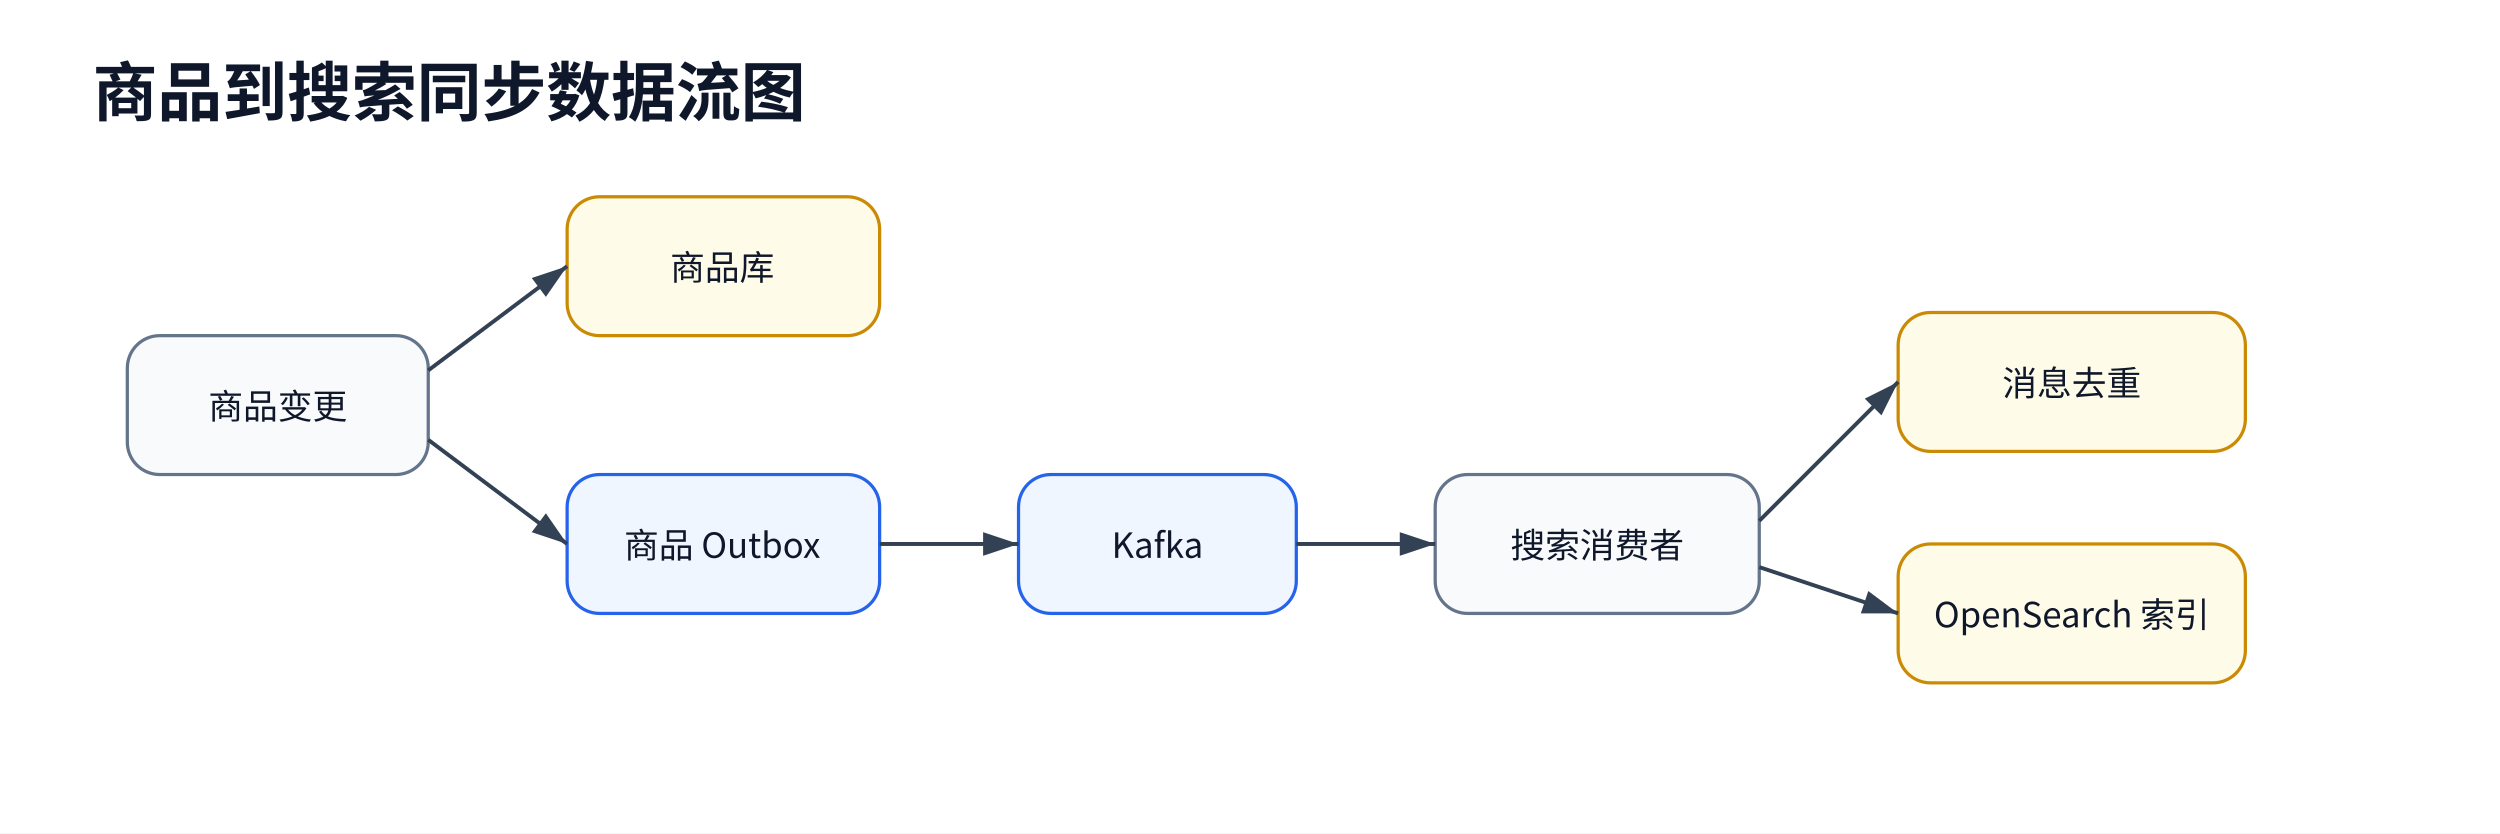
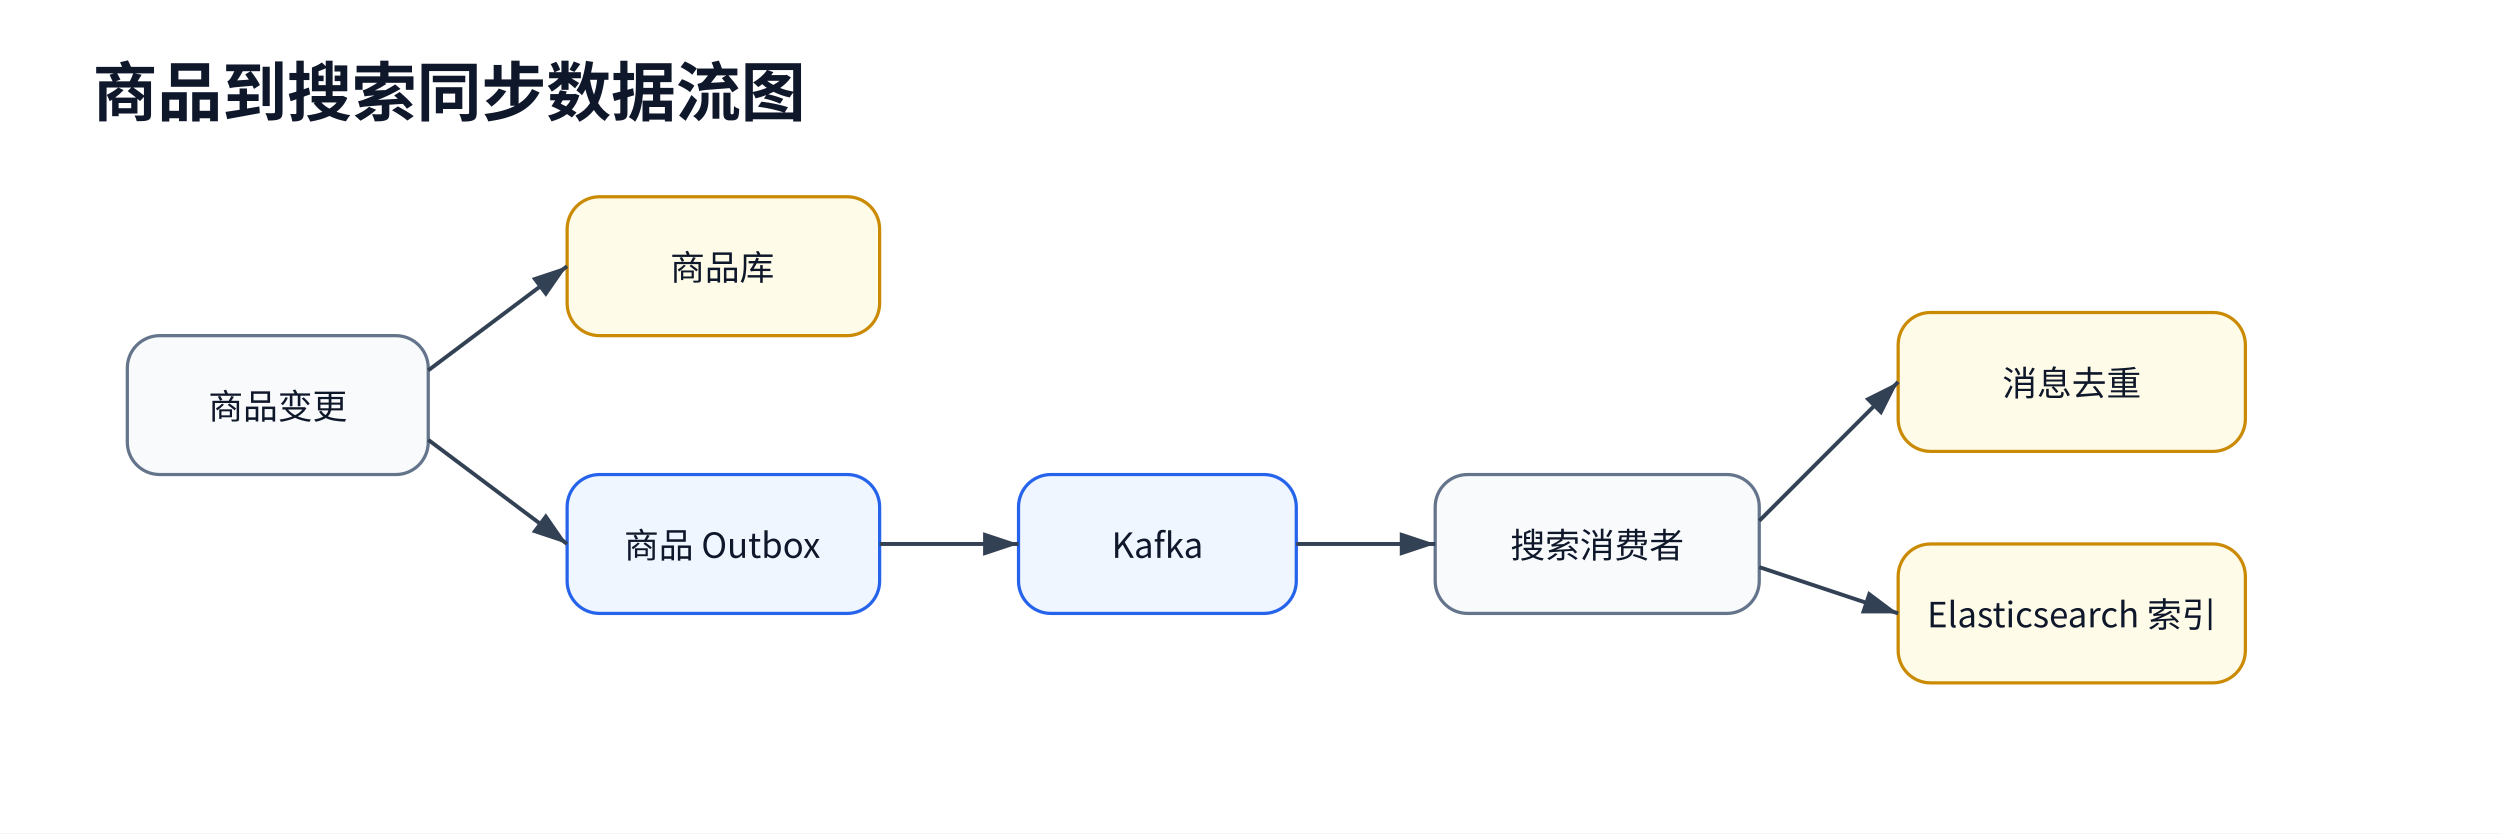
<svg xmlns="http://www.w3.org/2000/svg" width="1080" height="360" viewBox="0 0 1080 360">
  <defs>
    <marker id="arrow" markerWidth="10" markerHeight="10" refX="9" refY="3" orient="auto">
      <path d="M0,0 L0,6 L9,3 z" fill="#334155" />
    </marker>
    <style>
      .title { font: 700 28px "Microsoft YaHei", "Noto Sans CJK SC", sans-serif; fill: #0f172a; }
      .text { font: 15px "Microsoft YaHei", "Noto Sans CJK SC", sans-serif; fill: #0f172a; }
      .box { fill: #f8fafc; stroke: #64748b; stroke-width: 1.4; rx: 14; }
      .event { fill: #eff6ff; stroke: #2563eb; stroke-width: 1.4; rx: 14; }
      .db { fill: #fefce8; stroke: #ca8a04; stroke-width: 1.4; rx: 14; }
      .line { stroke: #334155; stroke-width: 1.7; fill: none; marker-end: url(#arrow); }
    </style>
  </defs>
  <rect width="1080" height="360" fill="#fff" />
  <text x="40" y="50" class="title">商品到搜索同步数据流图</text>
  <rect x="55" y="145" width="130" height="60" class="box" />
  <text x="120" y="181" class="text" text-anchor="middle">商品变更</text>
  <rect x="245" y="85" width="135" height="60" class="db" />
  <text x="312" y="121" class="text" text-anchor="middle">商品库</text>
  <rect x="245" y="205" width="135" height="60" class="event" />
  <text x="312" y="241" class="text" text-anchor="middle">商品 Outbox</text>
  <rect x="440" y="205" width="120" height="60" class="event" />
  <text x="500" y="241" class="text" text-anchor="middle">Kafka</text>
  <rect x="620" y="205" width="140" height="60" class="box" />
  <text x="690" y="241" class="text" text-anchor="middle">搜索消费者</text>
  <rect x="820" y="135" width="150" height="60" class="db" />
  <text x="895" y="171" class="text" text-anchor="middle">消息去重</text>
  <rect x="820" y="235" width="150" height="60" class="db" />
-   <text x="895" y="271" class="text" text-anchor="middle">OpenSearch 索引</text>
+   <text x="895" y="271" class="text" text-anchor="middle">Elasticsearch 索引</text>
  <path d="M185 160 L245 115" class="line" />
  <path d="M185 190 L245 235" class="line" />
  <path d="M380 235 H440" class="line" />
  <path d="M560 235 H620" class="line" />
  <path d="M760 225 L820 165" class="line" />
  <path d="M760 245 L820 265" class="line" />
</svg>
